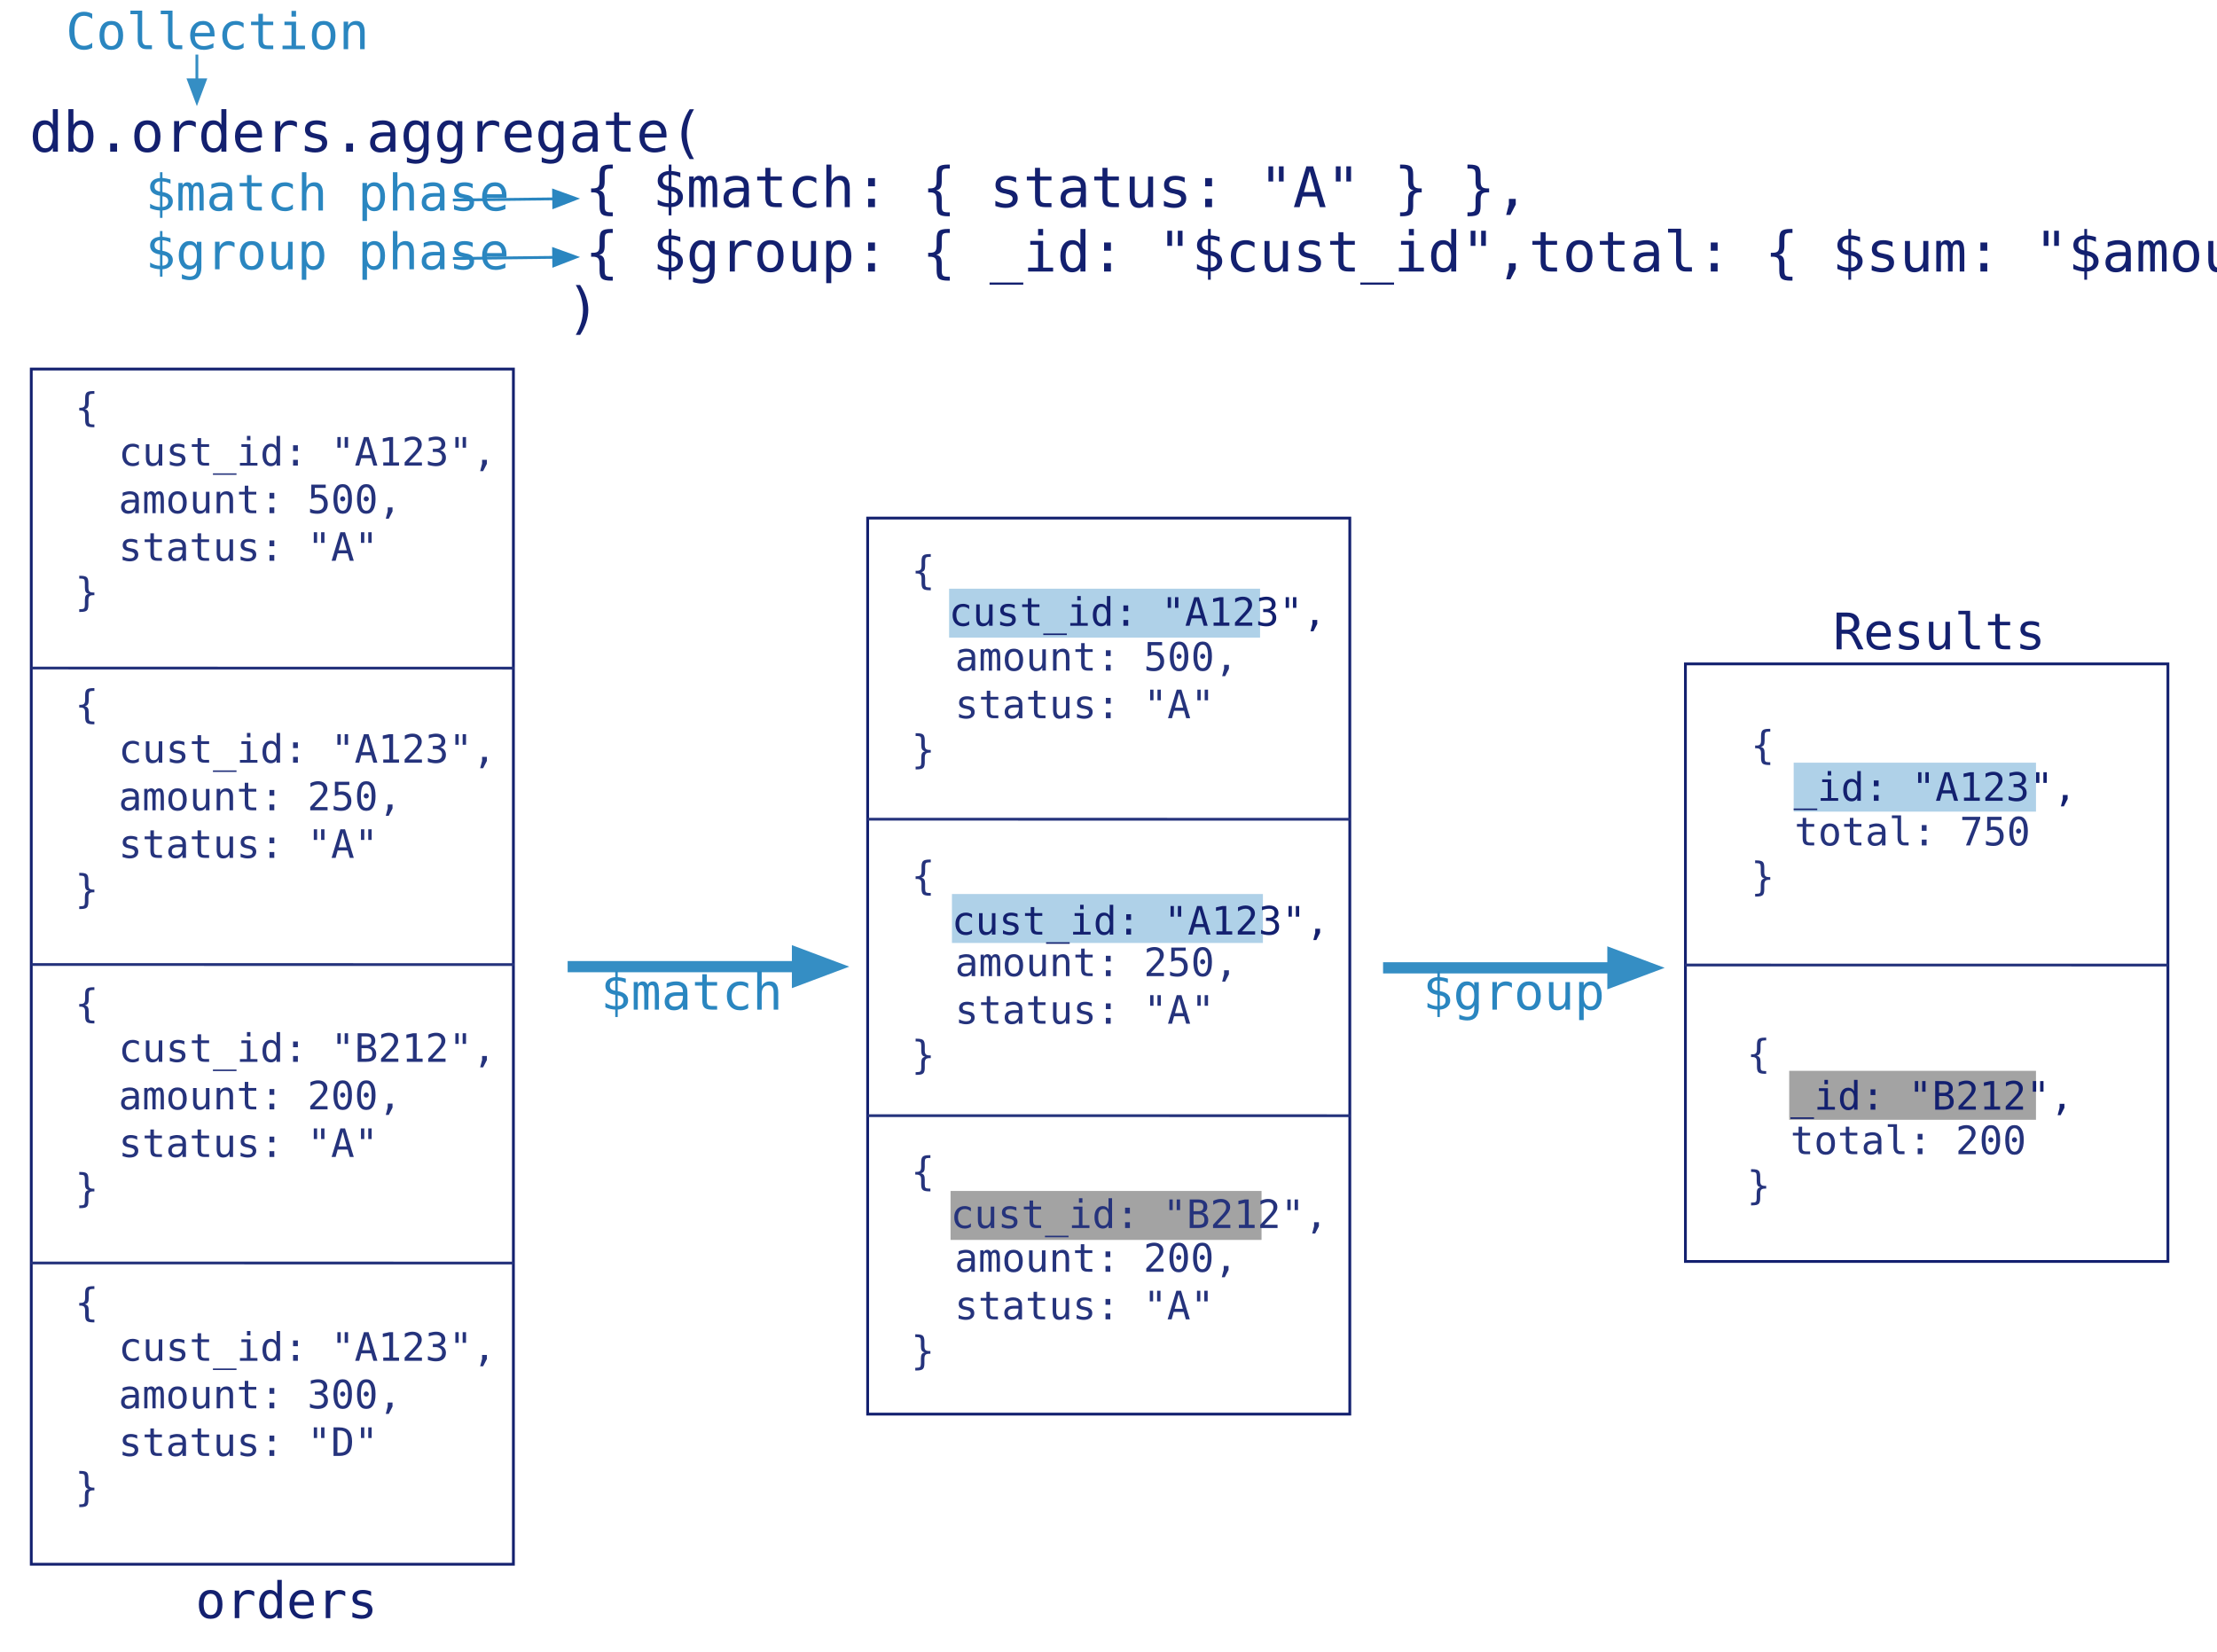
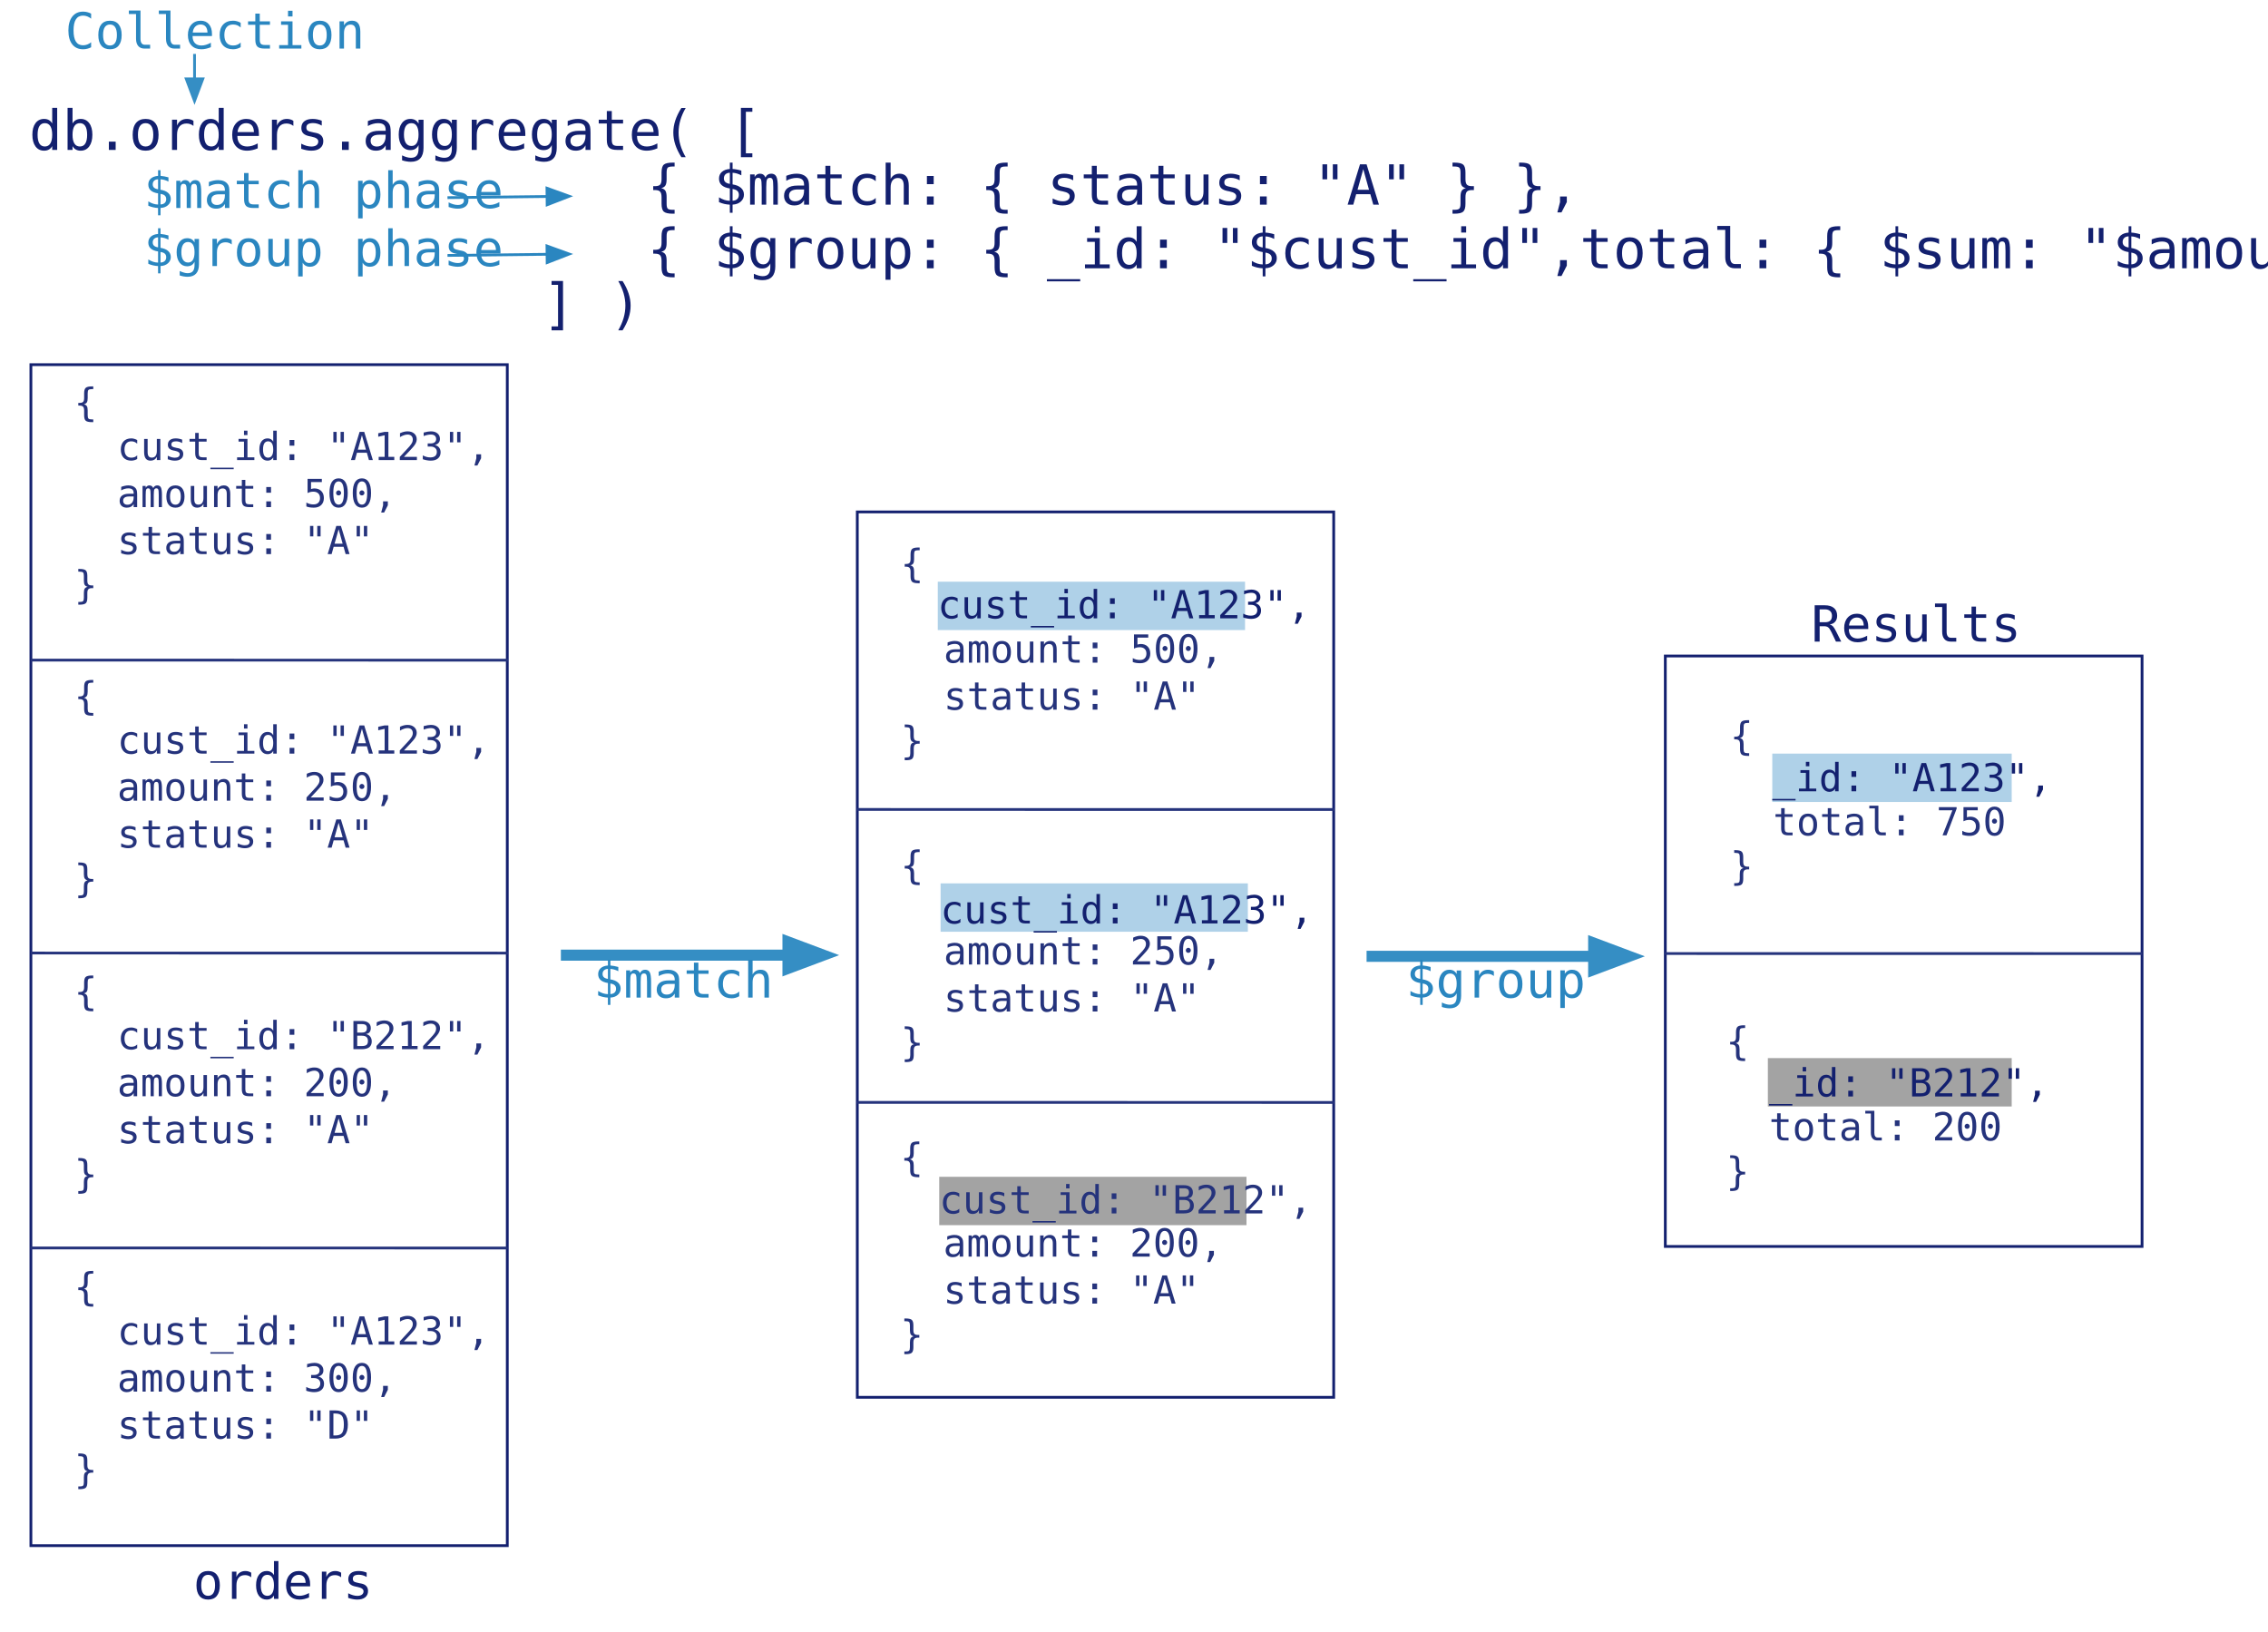
- <svg xmlns="http://www.w3.org/2000/svg" version="1.1" x="0px" y="0px" width="792" height="590" viewBox="0, 0, 792, 590">
+ <svg xmlns="http://www.w3.org/2000/svg" version="1.1" x="0px" y="0px" width="820" height="590" viewBox="0, 0, 820, 590">
  <g id="Layer 2">
    <g>
      <path d="M339.058,210.318 L450.147,210.318 L450.147,227.807 L339.058,227.807 z" fill="#AFD1E8" />
      <text transform="matrix(1, 0, 0, 1, 397.538, 219.685)">
        <tspan x="-58.559" y="3.878" font-family="Inconsolata" font-size="14" fill="#13206F">cust_id: "A123",</tspan>
      </text>
    </g>
    <g>
      <path d="M340.074,319.396 L451.164,319.396 L451.164,336.885 L340.074,336.885 z" fill="#AFD1E8" />
      <text transform="matrix(1, 0, 0, 1, 396.851, 329.563)">
        <tspan x="-56.855" y="4.321" font-family="Inconsolata" font-size="14" fill="#13206F">cust_id: "A123",</tspan>
      </text>
    </g>
    <path d="M309.96,185.092 L482.2,185.092 L482.2,505.213 L309.96,505.213 z" fill-opacity="0" stroke="#13206F" stroke-width="1" />
    <text transform="matrix(1, 0, 0, 1, 383.292, 345.228)">
      <tspan x="-57.707" y="-27.5" font-family="Inconsolata" font-size="14" fill="#25337C">{ </tspan>
      <tspan x="-57.707" y="-12.5" font-family="Inconsolata" font-size="14" fill="#25337C">  </tspan>
      <tspan x="-57.707" y="3.5" font-family="GillSansMT" font-size="14" fill="#25337C">    </tspan>
      <tspan x="-42.148" y="3.5" font-family="Inconsolata" font-size="14" fill="#25337C">amount: 250,</tspan>
      <tspan x="-57.707" y="20.5" font-family="GillSansMT" font-size="14" fill="#25337C">    </tspan>
      <tspan x="-42.148" y="20.5" font-family="Inconsolata" font-size="14" fill="#25337C">status: "A"</tspan>
      <tspan x="-57.707" y="36.5" font-family="Inconsolata" font-size="14" fill="#25337C">}</tspan>
    </text>
    <text transform="matrix(1, 0, 0, 1, 380.957, 236.092)">
      <tspan x="-55.372" y="-27.5" font-family="Inconsolata" font-size="14" fill="#25337C">{ </tspan>
      <tspan x="-55.372" y="-12.5" font-family="Inconsolata" font-size="14" fill="#25337C">  </tspan>
      <tspan x="-55.372" y="3.5" font-family="GillSansMT" font-size="14" fill="#25337C">    </tspan>
      <tspan x="-39.814" y="3.5" font-family="Inconsolata" font-size="14" fill="#25337C">amount: 500,</tspan>
      <tspan x="-55.372" y="20.5" font-family="GillSansMT" font-size="14" fill="#25337C">    </tspan>
      <tspan x="-39.814" y="20.5" font-family="Inconsolata" font-size="14" fill="#25337C">status: "A"</tspan>
      <tspan x="-55.372" y="36.5" font-family="Inconsolata" font-size="14" fill="#25337C">}</tspan>
    </text>
    <path d="M309.83,292.67 L482.33,292.693" fill-opacity="0" stroke="#25337C" stroke-width="1" />
    <path d="M309.83,398.58 L482.33,398.603" fill-opacity="0" stroke="#25337C" stroke-width="1" />
    <text transform="matrix(1, 0, 0, 1, 383.227, 450.846)">
      <tspan x="-57.772" y="-27.5" font-family="Inconsolata" font-size="14" fill="#25337C">{ </tspan>
      <tspan x="-57.772" y="-12.5" font-family="Inconsolata" font-size="14" fill="#25337C">  </tspan>
      <tspan x="-57.772" y="3.5" font-family="GillSansMT" font-size="14" fill="#25337C">    </tspan>
      <tspan x="-42.213" y="3.5" font-family="Inconsolata" font-size="14" fill="#25337C">amount: 200,</tspan>
      <tspan x="-57.772" y="20.5" font-family="GillSansMT" font-size="14" fill="#25337C">    </tspan>
      <tspan x="-42.213" y="20.5" font-family="Inconsolata" font-size="14" fill="#25337C">status: "A"</tspan>
      <tspan x="-57.772" y="36.5" font-family="Inconsolata" font-size="14" fill="#25337C">}</tspan>
    </text>
    <path d="M339.58,425.484 L450.67,425.484 L450.67,442.972 L339.58,442.972 z" fill="#A3A3A3" />
    <text transform="matrix(1, 0, 0, 1, 395.58, 434.228)">
      <tspan x="-56" y="4.5" font-family="Inconsolata" font-size="14" fill="#25337C">cust_id: "B212",</tspan>
    </text>
    <g>
      <path d="M11.17,131.848 L183.41,131.848 L183.41,558.848 L11.17,558.848 z" fill-opacity="0" stroke="#13206F" stroke-width="1" />
      <text transform="matrix(1, 0, 0, 1, 93.295, 178.848)">
        <tspan x="-66.5" y="-28.5" font-family="Inconsolata" font-size="14" fill="#25337C">{ </tspan>
        <tspan x="-66.5" y="-12.5" font-family="GillSansMT" font-size="14" fill="#25337C">    </tspan>
        <tspan x="-50.941" y="-12.5" font-family="Inconsolata" font-size="14" fill="#25337C">cust_id: "A123",</tspan>
        <tspan x="-66.5" y="4.5" font-family="GillSansMT" font-size="14" fill="#25337C">    </tspan>
        <tspan x="-50.941" y="4.5" font-family="Inconsolata" font-size="14" fill="#25337C">amount: 500,</tspan>
        <tspan x="-66.5" y="21.5" font-family="GillSansMT" font-size="14" fill="#25337C">    </tspan>
        <tspan x="-50.941" y="21.5" font-family="Inconsolata" font-size="14" fill="#25337C">status: "A"</tspan>
        <tspan x="-66.5" y="37.5" font-family="Inconsolata" font-size="14" fill="#25337C">}</tspan>
      </text>
      <path d="M11.17,238.672 L183.67,238.695" fill-opacity="0" stroke="#25337C" stroke-width="1" />
      <text transform="matrix(1, 0, 0, 1, 93.295, 284.984)">
        <tspan x="-66.5" y="-28.5" font-family="Inconsolata" font-size="14" fill="#25337C">{ </tspan>
        <tspan x="-66.5" y="-12.5" font-family="GillSansMT" font-size="14" fill="#25337C">    </tspan>
        <tspan x="-50.941" y="-12.5" font-family="Inconsolata" font-size="14" fill="#25337C">cust_id: "A123",</tspan>
        <tspan x="-66.5" y="4.5" font-family="GillSansMT" font-size="14" fill="#25337C">    </tspan>
        <tspan x="-50.941" y="4.5" font-family="Inconsolata" font-size="14" fill="#25337C">amount: 250,</tspan>
        <tspan x="-66.5" y="21.5" font-family="GillSansMT" font-size="14" fill="#25337C">    </tspan>
        <tspan x="-50.941" y="21.5" font-family="Inconsolata" font-size="14" fill="#25337C">status: "A"</tspan>
        <tspan x="-66.5" y="37.5" font-family="Inconsolata" font-size="14" fill="#25337C">}</tspan>
      </text>
      <path d="M11.17,344.582 L183.67,344.605" fill-opacity="0" stroke="#25337C" stroke-width="1" />
      <text transform="matrix(1, 0, 0, 1, 93.295, 391.848)">
        <tspan x="-66.5" y="-28.5" font-family="Inconsolata" font-size="14" fill="#25337C">{ </tspan>
        <tspan x="-66.5" y="-12.5" font-family="GillSansMT" font-size="14" fill="#25337C">    </tspan>
        <tspan x="-50.941" y="-12.5" font-family="Inconsolata" font-size="14" fill="#25337C">cust_id: "B212",</tspan>
        <tspan x="-66.5" y="4.5" font-family="GillSansMT" font-size="14" fill="#25337C">    </tspan>
        <tspan x="-50.941" y="4.5" font-family="Inconsolata" font-size="14" fill="#25337C">amount: 200,</tspan>
        <tspan x="-66.5" y="21.5" font-family="GillSansMT" font-size="14" fill="#25337C">    </tspan>
        <tspan x="-50.941" y="21.5" font-family="Inconsolata" font-size="14" fill="#25337C">status: "A"</tspan>
        <tspan x="-66.5" y="37.5" font-family="Inconsolata" font-size="14" fill="#25337C">}</tspan>
      </text>
      <path d="M10.998,451.215 L183.498,451.238" fill-opacity="0" stroke="#25337C" stroke-width="1" />
      <text transform="matrix(1, 0, 0, 1, 93.295, 498.652)">
        <tspan x="-66.5" y="-28.5" font-family="Inconsolata" font-size="14" fill="#25337C">{ </tspan>
        <tspan x="-66.5" y="-12.5" font-family="GillSansMT" font-size="14" fill="#25337C">    </tspan>
        <tspan x="-50.941" y="-12.5" font-family="Inconsolata" font-size="14" fill="#25337C">cust_id: "A123",</tspan>
        <tspan x="-66.5" y="4.5" font-family="GillSansMT" font-size="14" fill="#25337C">    </tspan>
        <tspan x="-50.941" y="4.5" font-family="Inconsolata" font-size="14" fill="#25337C">amount: 300,</tspan>
        <tspan x="-66.5" y="21.5" font-family="GillSansMT" font-size="14" fill="#25337C">    </tspan>
        <tspan x="-50.941" y="21.5" font-family="Inconsolata" font-size="14" fill="#25337C">status: "D"</tspan>
        <tspan x="-66.5" y="37.5" font-family="Inconsolata" font-size="14" fill="#25337C">}</tspan>
      </text>
    </g>
    <path d="M640.77,272.477 L727.335,272.477 L727.335,289.965 L640.77,289.965 z" fill="#AFD1E8" />
    <text transform="matrix(1, 0, 0, 1, 686.657, 282.221)">
      <tspan x="-45.887" y="3.878" font-family="Inconsolata" font-size="14" fill="#13206F">_id: "A123",</tspan>
    </text>
    <text transform="matrix(1, 0, 0, 1, 671.317, 290.027)">
      <tspan x="-45.827" y="-19" font-family="Inconsolata" font-size="14" fill="#25337C">{ </tspan>
      <tspan x="-45.827" y="-4" font-family="Inconsolata" font-size="14" fill="#25337C">  </tspan>
      <tspan x="-45.827" y="12" font-family="GillSansMT" font-size="14" fill="#25337C">    </tspan>
      <tspan x="-30.269" y="12" font-family="Inconsolata" font-size="14" fill="#25337C">total: 750</tspan>
      <tspan x="-45.827" y="28" font-family="Inconsolata" font-size="14" fill="#25337C">}</tspan>
    </text>
    <path d="M639.172,382.568 L727.335,382.568 L727.335,400.057 L639.172,400.057 z" fill="#A3A3A3" />
    <text transform="matrix(1, 0, 0, 1, 682.678, 392.113)">
      <tspan x="-43.068" y="4.321" font-family="Inconsolata" font-size="14" fill="#13206F">_id: "B212",</tspan>
    </text>
    <text transform="matrix(1, 0, 0, 1, 675.682, 400.348)">
      <tspan x="-51.653" y="-19" font-family="Inconsolata" font-size="14" fill="#25337C">{ </tspan>
      <tspan x="-51.653" y="-4" font-family="Inconsolata" font-size="14" fill="#25337C">  </tspan>
      <tspan x="-51.653" y="12" font-family="GillSansMT" font-size="14" fill="#25337C">    </tspan>
      <tspan x="-36.095" y="12" font-family="Inconsolata" font-size="14" fill="#25337C">total: 200</tspan>
      <tspan x="-51.653" y="28" font-family="Inconsolata" font-size="14" fill="#25337C">}</tspan>
    </text>
    <path d="M602.097,237.184 L774.467,237.184 L774.467,450.672 L602.097,450.672 z" fill-opacity="0" stroke="#13206F" stroke-width="1" />
    <path d="M601.967,344.762 L774.467,344.785" fill-opacity="0" stroke="#25337C" stroke-width="1" />
    <text transform="matrix(1, 0, 0, 1, 126.601, 48.701)">
-       <tspan x="-116.103" y="5.5" font-family="Inconsolata" font-size="20" fill="#13206F">db.orders.aggregate(</tspan>
+       <tspan x="-116.103" y="5.5" font-family="Inconsolata" font-size="20" fill="#13206F">db.orders.aggregate( [</tspan>
    </text>
    <g>
      <path d="M161.787,71.459 L197.788,71.046" fill-opacity="0" stroke="#2A86C0" stroke-width="1" />
      <path d="M197.822,74.046 L205.787,70.955 L197.753,68.047 z" fill="#2A86C0" fill-opacity="1" stroke="#2A86C0" stroke-width="1" stroke-opacity="1" />
    </g>
    <g>
      <path d="M161.787,92.354 L197.788,91.941" fill-opacity="0" stroke="#2A86C0" stroke-width="1" />
      <path d="M197.822,94.941 L205.787,91.849 L197.753,88.941 z" fill="#2A86C0" fill-opacity="1" stroke="#2A86C0" stroke-width="1" stroke-opacity="1" />
    </g>
    <text transform="matrix(1, 0, 0, 1, 110.119, 70.701)">
      <tspan x="-58.168" y="4.5" font-family="Inconsolata" font-size="18" fill="#2A86C0">$match phase</tspan>
    </text>
    <text transform="matrix(1, 0, 0, 1, 110.119, 90.701)">
      <tspan x="-58.168" y="5.5" font-family="Inconsolata" font-size="18" fill="#2A86C0">$group phase</tspan>
    </text>
    <text transform="matrix(1, 0, 0, 1, 69.834, 12.227)">
      <tspan x="-46.323" y="5.337" font-family="Inconsolata" font-size="18" fill="#2A86C0">Collection</tspan>
    </text>
    <text transform="matrix(1, 0, 0, 1, 96.834, 572.598)">
      <tspan x="-27" y="5.5" font-family="Inconsolata" font-size="18" fill="#13206F">orders</tspan>
    </text>
    <text transform="matrix(1, 0, 0, 1, 687.717, 226.83)">
      <tspan x="-32.869" y="5.146" font-family="Inconsolata" font-size="18" fill="#13206F">Results</tspan>
    </text>
    <g>
      <path d="M494.088,345.77 L576.196,345.77" fill-opacity="0" stroke="#358EC4" stroke-width="4" />
      <path d="M576.196,350.57 L588.996,345.77 L576.196,340.97 z" fill="#358EC4" fill-opacity="1" stroke="#358EC4" stroke-width="4" stroke-opacity="1" />
    </g>
    <g>
      <path d="M202.787,345.348 L284.895,345.348" fill-opacity="0" stroke="#358EC4" stroke-width="4" />
      <path d="M284.895,350.148 L297.695,345.348 L284.895,340.548 z" fill="#358EC4" fill-opacity="1" stroke="#358EC4" stroke-width="4" stroke-opacity="1" />
    </g>
    <text transform="matrix(1, 0, 0, 1, 241.596, 355.199)">
      <tspan x="-27" y="5.5" font-family="Inconsolata" font-size="18" fill="#2A86C0">$match</tspan>
    </text>
    <text transform="matrix(1, 0, 0, 1, 535.283, 355.199)">
      <tspan x="-27" y="5.5" font-family="Inconsolata" font-size="18" fill="#2A86C0">$group</tspan>
    </text>
-     <text transform="matrix(1, 0, 0, 1, 500.508, 92.5)">
+     <text transform="matrix(1, 0, 0, 1, 525.508, 92.5)">
      <tspan x="-291.492" y="-18.5" font-family="Inconsolata" font-size="20" fill="#13206F">{ $match: { status: "A" } }, </tspan>
      <tspan x="-291.492" y="4.5" font-family="Inconsolata" font-size="20" fill="#13206F">{ $group: { _id: "$cust_id",total: { $sum: "$amount" } } }</tspan>
    </text>
-     <text transform="matrix(1, 0, 0, 1, 207.287, 111)">
-       <tspan x="-5" y="6" font-family="Inconsolata" font-size="20" fill="#13206F">)</tspan>
+     <text transform="matrix(1, 0, 0, 1, 218.486, 122.289)">
+       <tspan x="-22.441" y="-5.5" font-family="Inconsolata" font-size="20" fill="#13206F"> ] )</tspan>
    </text>
    <g>
      <path d="M70.334,19.5 L70.334,28.5" fill-opacity="0" stroke="#358EC4" stroke-width="1" />
      <path d="M67.334,28.5 L70.334,36.5 L73.334,28.5 z" fill="#358EC4" fill-opacity="1" stroke="#358EC4" stroke-width="1" stroke-opacity="1" />
    </g>
  </g>
  <defs />
</svg>
